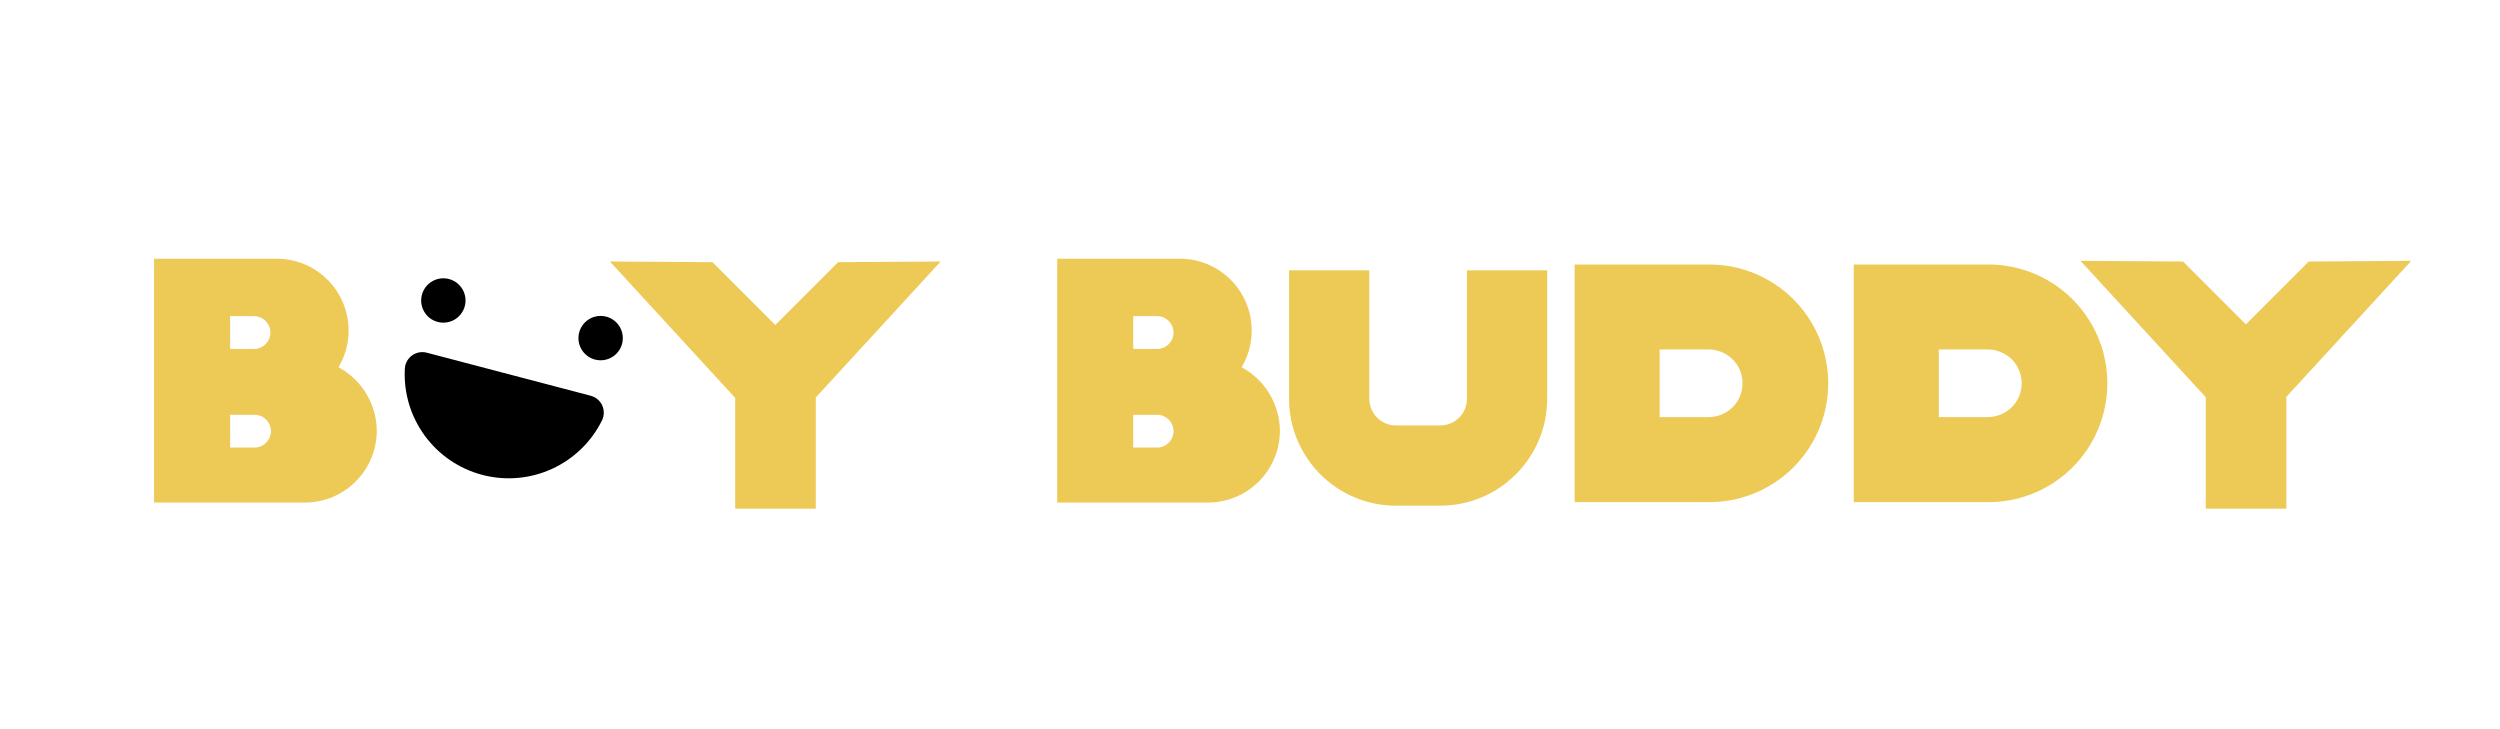
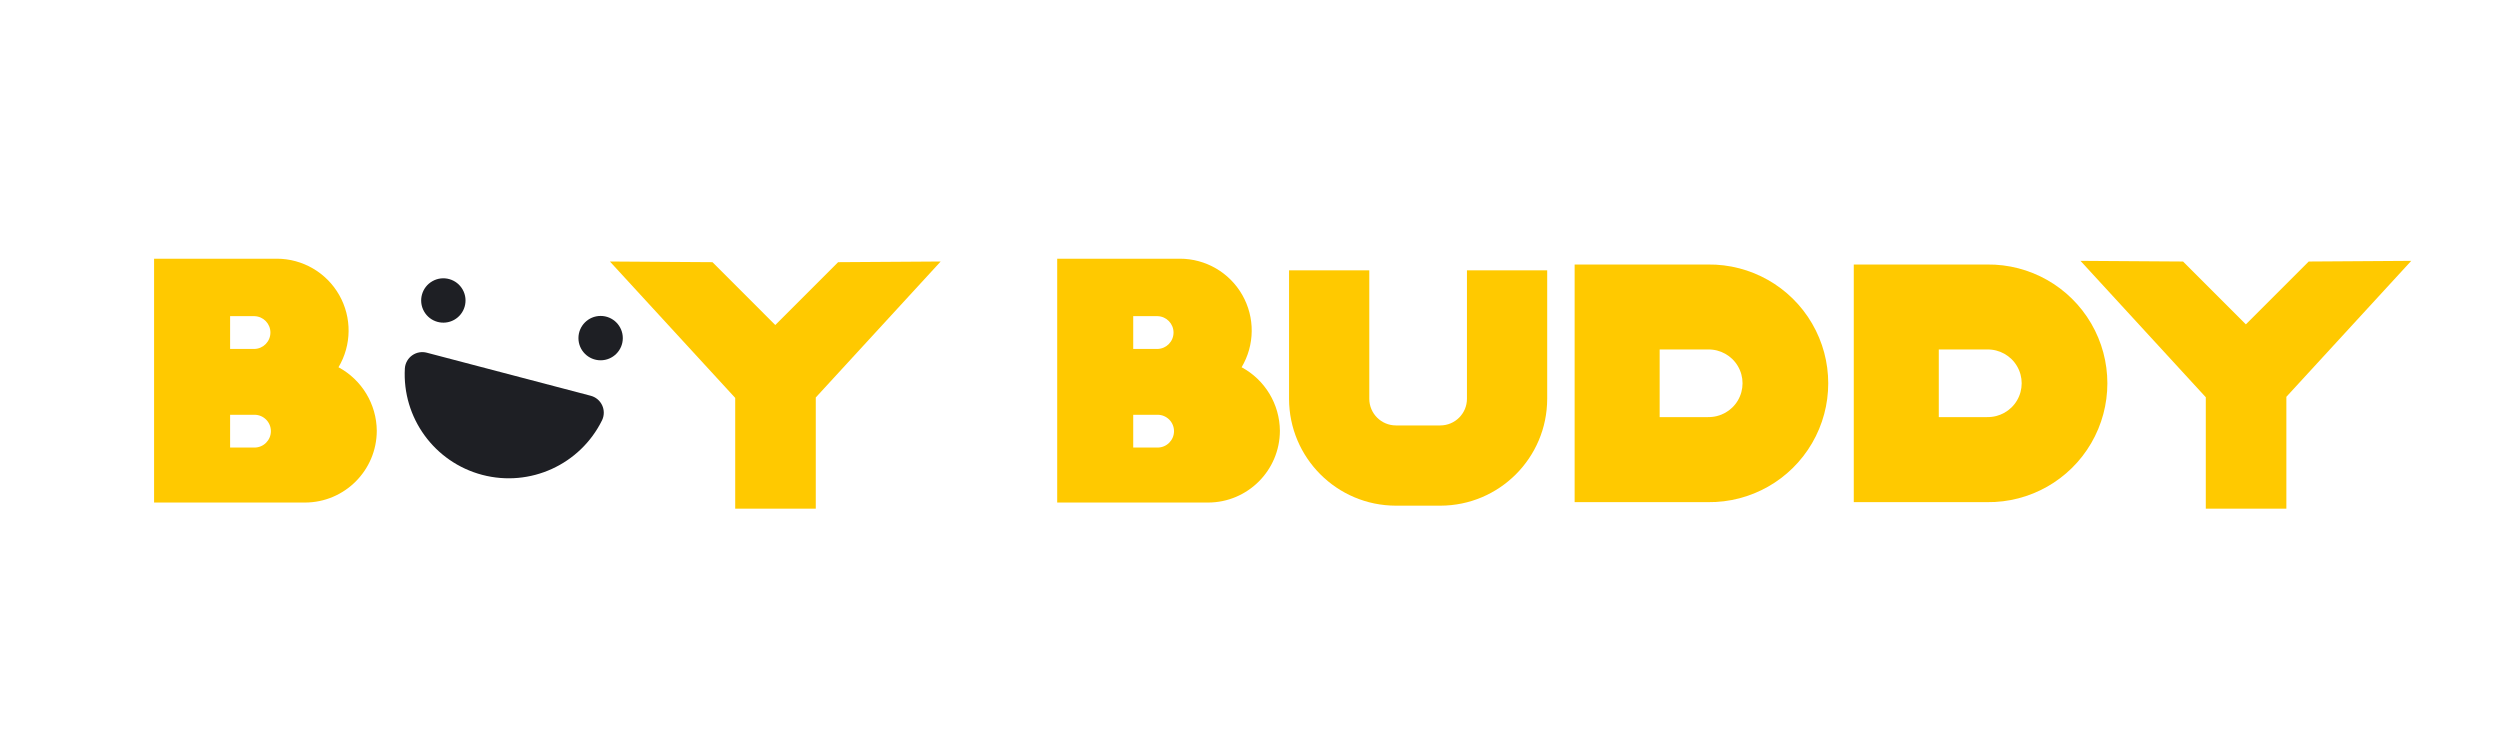
<svg xmlns="http://www.w3.org/2000/svg" id="圖層_2" data-name="圖層 2" viewBox="0 0 1445 421">
-   <circle cx="347.16" cy="195.43" r="12.82" />
-   <path d="M713.26,213.49a38.5,38.5,0,0,0-31.28-61H614.06V287.47h84.2a38.51,38.51,0,0,0,15-74Zm-44.15,48.2H652V236.74h17.13a12.48,12.48,0,0,1,0,24.95Zm0-57H652V179.74h17.13a12.48,12.48,0,0,1,0,24.95Z" style="fill:#edc956" />
-   <path d="M717.65,212.27A41.51,41.51,0,0,0,682,149.53H611.06V290.47h87.2A41.57,41.57,0,0,0,739.78,249,42.08,42.08,0,0,0,717.65,212.27Zm-48.54,46.42H655V239.74h14.13a9.48,9.48,0,0,1,0,18.95Zm0-57H655V182.74h14.13a9.48,9.48,0,0,1,0,18.95Z" style="fill:#edc956" />
-   <path d="M195.65,212.27A41.51,41.51,0,0,0,160,149.53H89.06V290.47h87.2A41.57,41.57,0,0,0,217.78,249,42.08,42.08,0,0,0,195.65,212.27Zm-39.07,36.94a9.49,9.49,0,0,1-9.47,9.48H133V239.74h14.13A9.48,9.48,0,0,1,156.58,249.21Zm-9.47-47.52H133V182.74h14.13a9.48,9.48,0,0,1,0,18.95Z" style="fill:#edc956" />
-   <path d="M847.9,156.24v74.27a15.41,15.41,0,0,1-15.39,15.39H806.84a15.42,15.42,0,0,1-15.39-15.39V156.24H745.07v74.27a61.84,61.84,0,0,0,61.77,61.77h25.67a61.84,61.84,0,0,0,61.77-61.77V156.24Z" style="fill:#edc956" />
-   <path d="M987.21,152.89H910.14V290.24h77.07a68.68,68.68,0,1,0,0-137.35Zm0,88.21H959.28V202h27.93a19.54,19.54,0,1,1,0,39.07Z" style="fill:#edc956" />
-   <path d="M1148.55,152.89h-77.07V290.24h77.07a68.68,68.68,0,1,0,0-137.35Zm0,88.21h-27.93V202h27.93a19.54,19.54,0,1,1,0,39.07Z" style="fill:#edc956" />
-   <polygon points="484.43 151.54 448.11 187.86 411.8 151.54 352.52 151.15 424.95 229.99 424.95 294 471.52 294 471.52 229.74 543.71 151.15 484.43 151.54" style="fill:#edc956" />
-   <polygon points="1334.43 151.16 1298.11 187.48 1261.8 151.16 1202.52 150.77 1274.95 229.61 1274.95 294 1321.52 294 1321.52 229.36 1393.71 150.77 1334.43 151.16" style="fill:#edc956" />
-   <circle cx="256.26" cy="173.67" r="12.82" transform="translate(-52.18 147.26) rotate(-29.23)" />
-   <path d="M341.37,228.73l-94.65-24.86a10.11,10.11,0,0,0-12.71,9,60.14,60.14,0,0,0,114,30A10.11,10.11,0,0,0,341.37,228.73Z" />
+   <circle cx="347.16" cy="195.43" r="12.82" style="fill:#1e1f24" />
+   <path d="M717.65,212.27A41.51,41.51,0,0,0,682,149.53H611.06V290.47h87.2A41.57,41.57,0,0,0,739.78,249,42.08,42.08,0,0,0,717.65,212.27Zm-39.07,36.94a9.49,9.49,0,0,1-9.47,9.48H655V239.74h14.13A9.48,9.48,0,0,1,678.58,249.21Zm-9.47-47.52H655V182.74h14.13a9.48,9.48,0,0,1,0,18.95Z" style="fill:#ffc900" />
+   <path d="M195.65,212.27A41.51,41.51,0,0,0,160,149.53H89.06V290.47h87.2A41.57,41.57,0,0,0,217.78,249,42.08,42.08,0,0,0,195.65,212.27Zm-39.07,36.94a9.49,9.49,0,0,1-9.47,9.48H133V239.74h14.13A9.48,9.48,0,0,1,156.58,249.21Zm-9.47-47.52H133V182.74h14.13a9.48,9.48,0,0,1,0,18.95Z" style="fill:#ffc900" />
+   <path d="M847.9,156.24v74.27a15.41,15.41,0,0,1-15.39,15.39H806.84a15.42,15.42,0,0,1-15.39-15.39V156.24H745.07v74.27a61.84,61.84,0,0,0,61.77,61.77h25.67a61.84,61.84,0,0,0,61.77-61.77V156.24Z" style="fill:#ffc900" />
+   <path d="M987.21,152.89H910.14V290.24h77.07a68.68,68.68,0,1,0,0-137.35Zm0,88.21H959.28V202h27.93a19.54,19.54,0,1,1,0,39.07Z" style="fill:#ffc900" />
+   <path d="M1148.55,152.89h-77.07V290.24h77.07a68.68,68.68,0,1,0,0-137.35Zm0,88.21h-27.93V202h27.93a19.54,19.54,0,1,1,0,39.07Z" style="fill:#ffc900" />
+   <polygon points="484.43 151.54 448.11 187.86 411.8 151.54 352.52 151.15 424.95 229.99 424.95 294 471.52 294 471.52 229.74 543.71 151.15 484.43 151.54" style="fill:#ffc900" />
+   <polygon points="1334.43 151.16 1298.11 187.48 1261.8 151.16 1202.52 150.77 1274.95 229.61 1274.95 294 1321.52 294 1321.52 229.36 1393.71 150.77 1334.43 151.16" style="fill:#ffc900" />
+   <circle cx="256.26" cy="173.67" r="12.82" transform="translate(-52.18 147.26) rotate(-29.23)" style="fill:#1e1f24" />
+   <path d="M341.37,228.73l-94.65-24.86a10.11,10.11,0,0,0-12.71,9,60.14,60.14,0,0,0,114,30A10.11,10.11,0,0,0,341.37,228.73Z" style="fill:#1e1f24" />
</svg>
